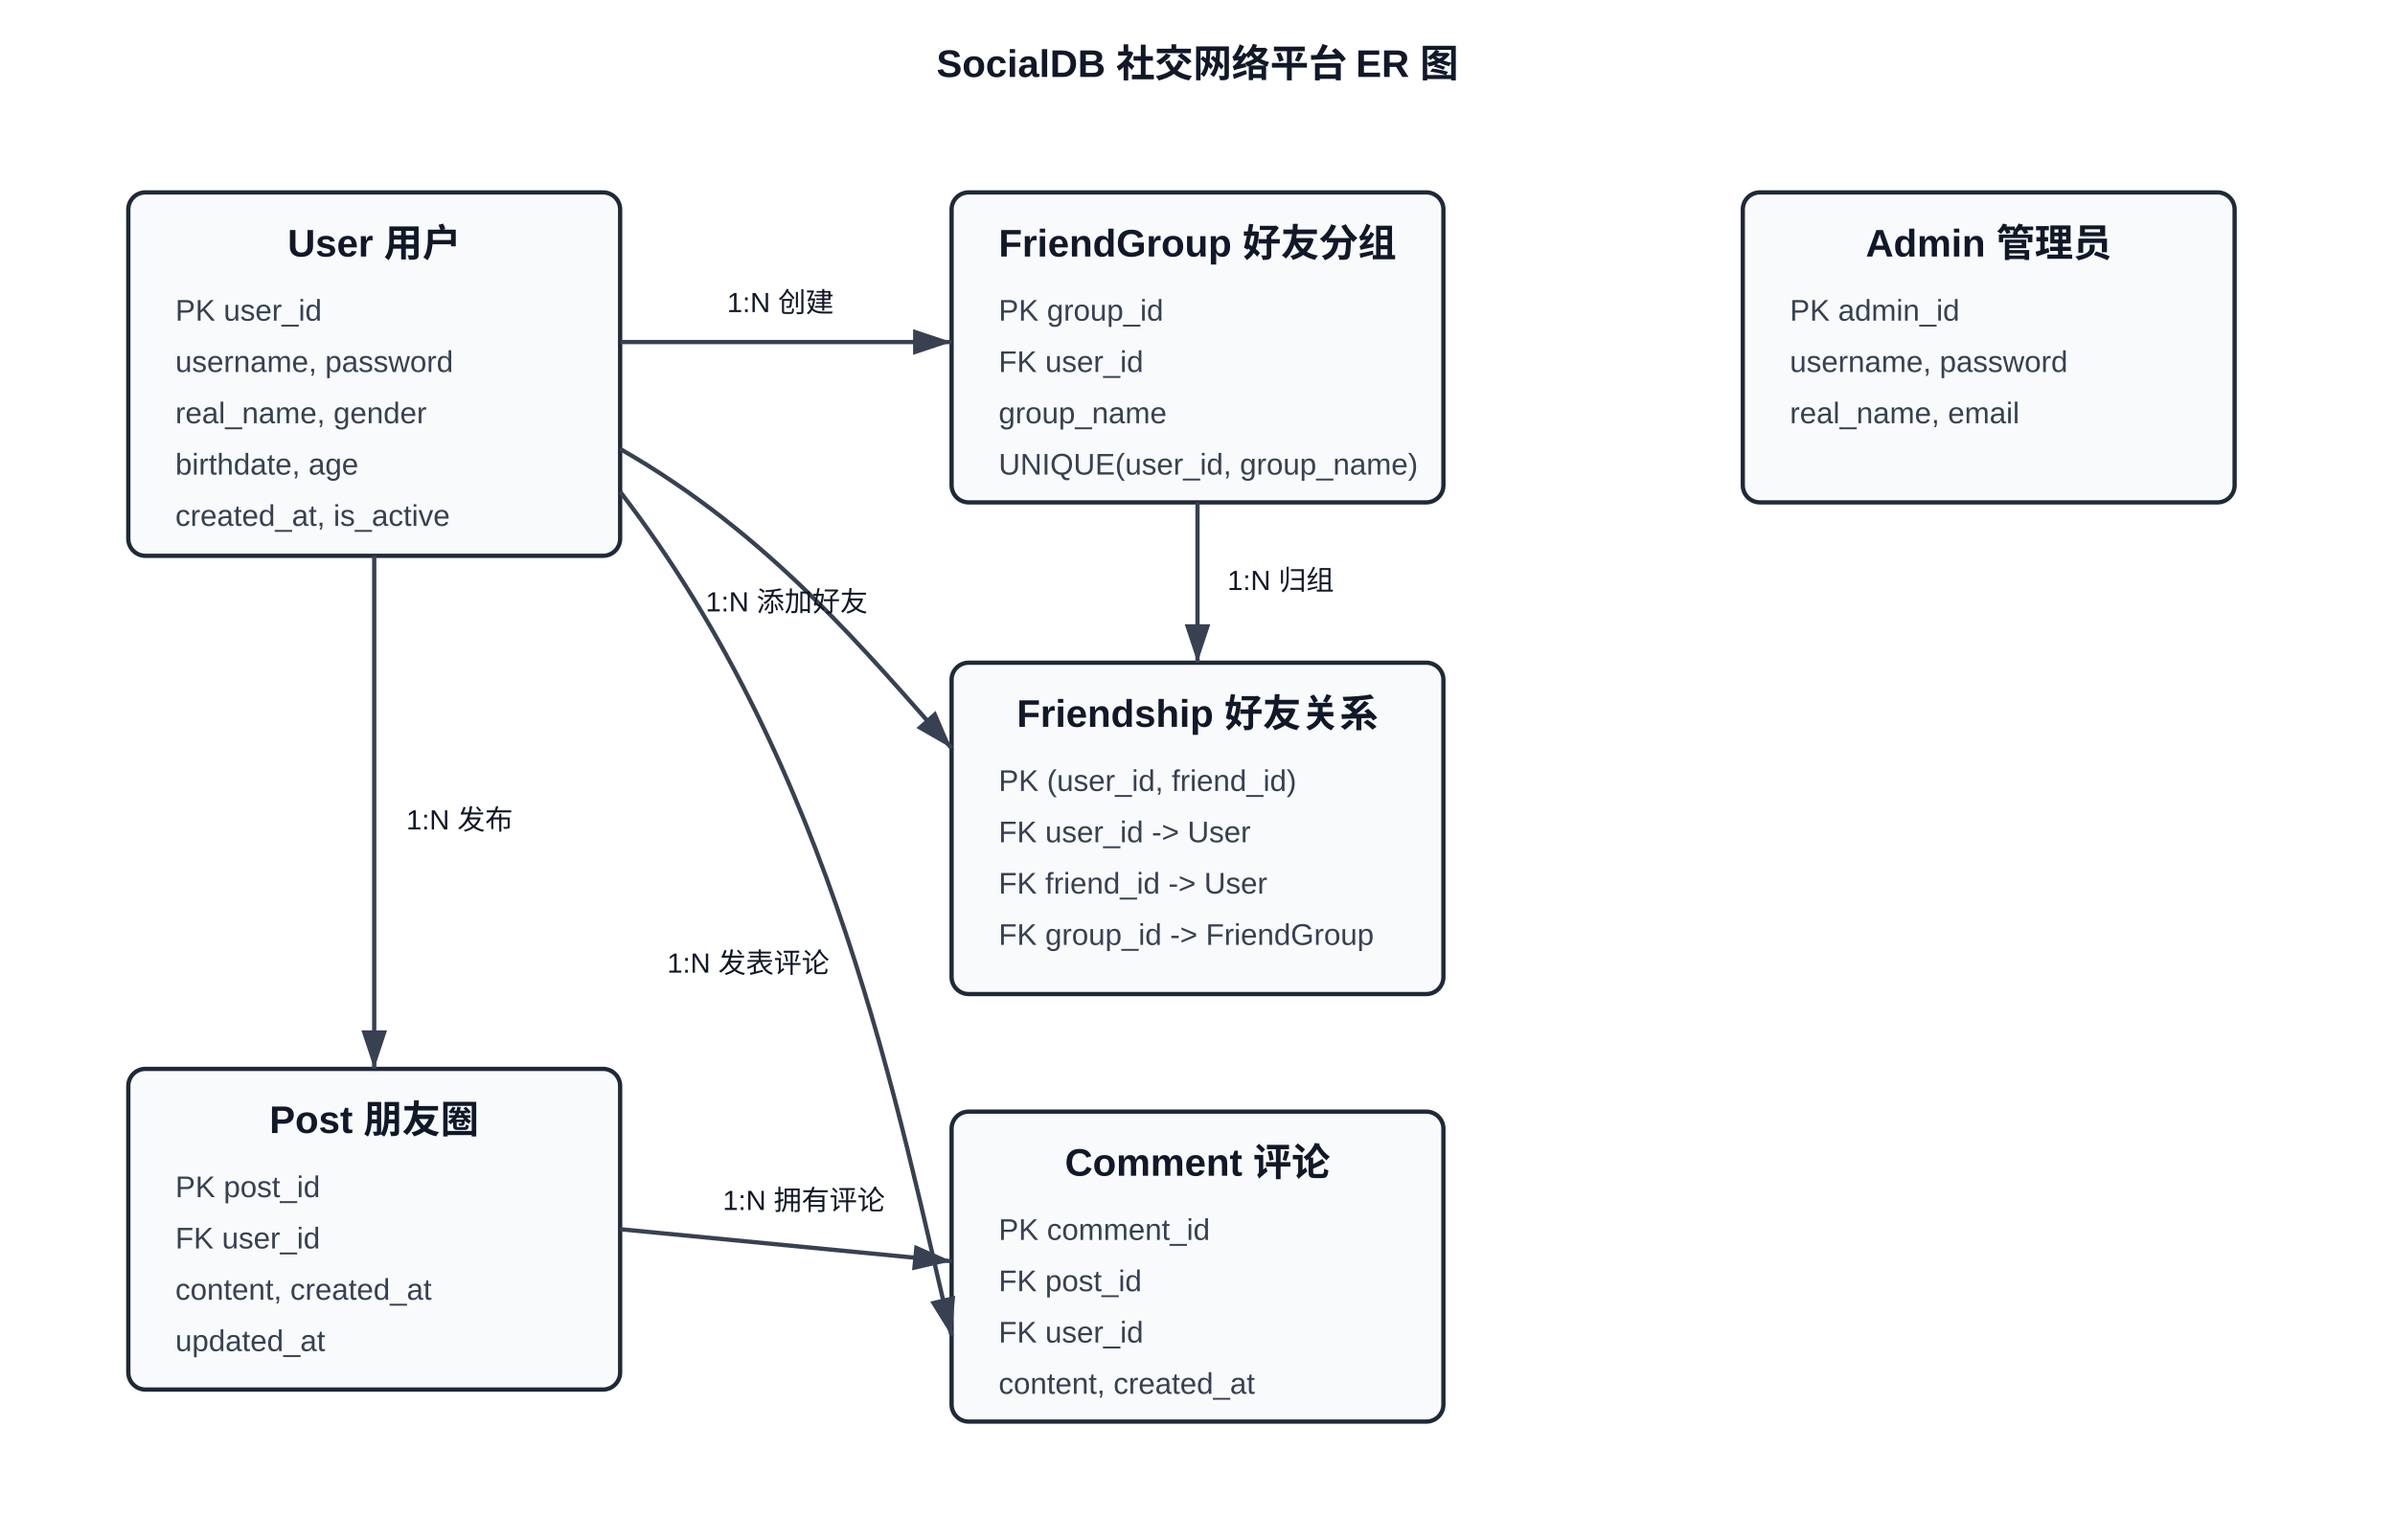
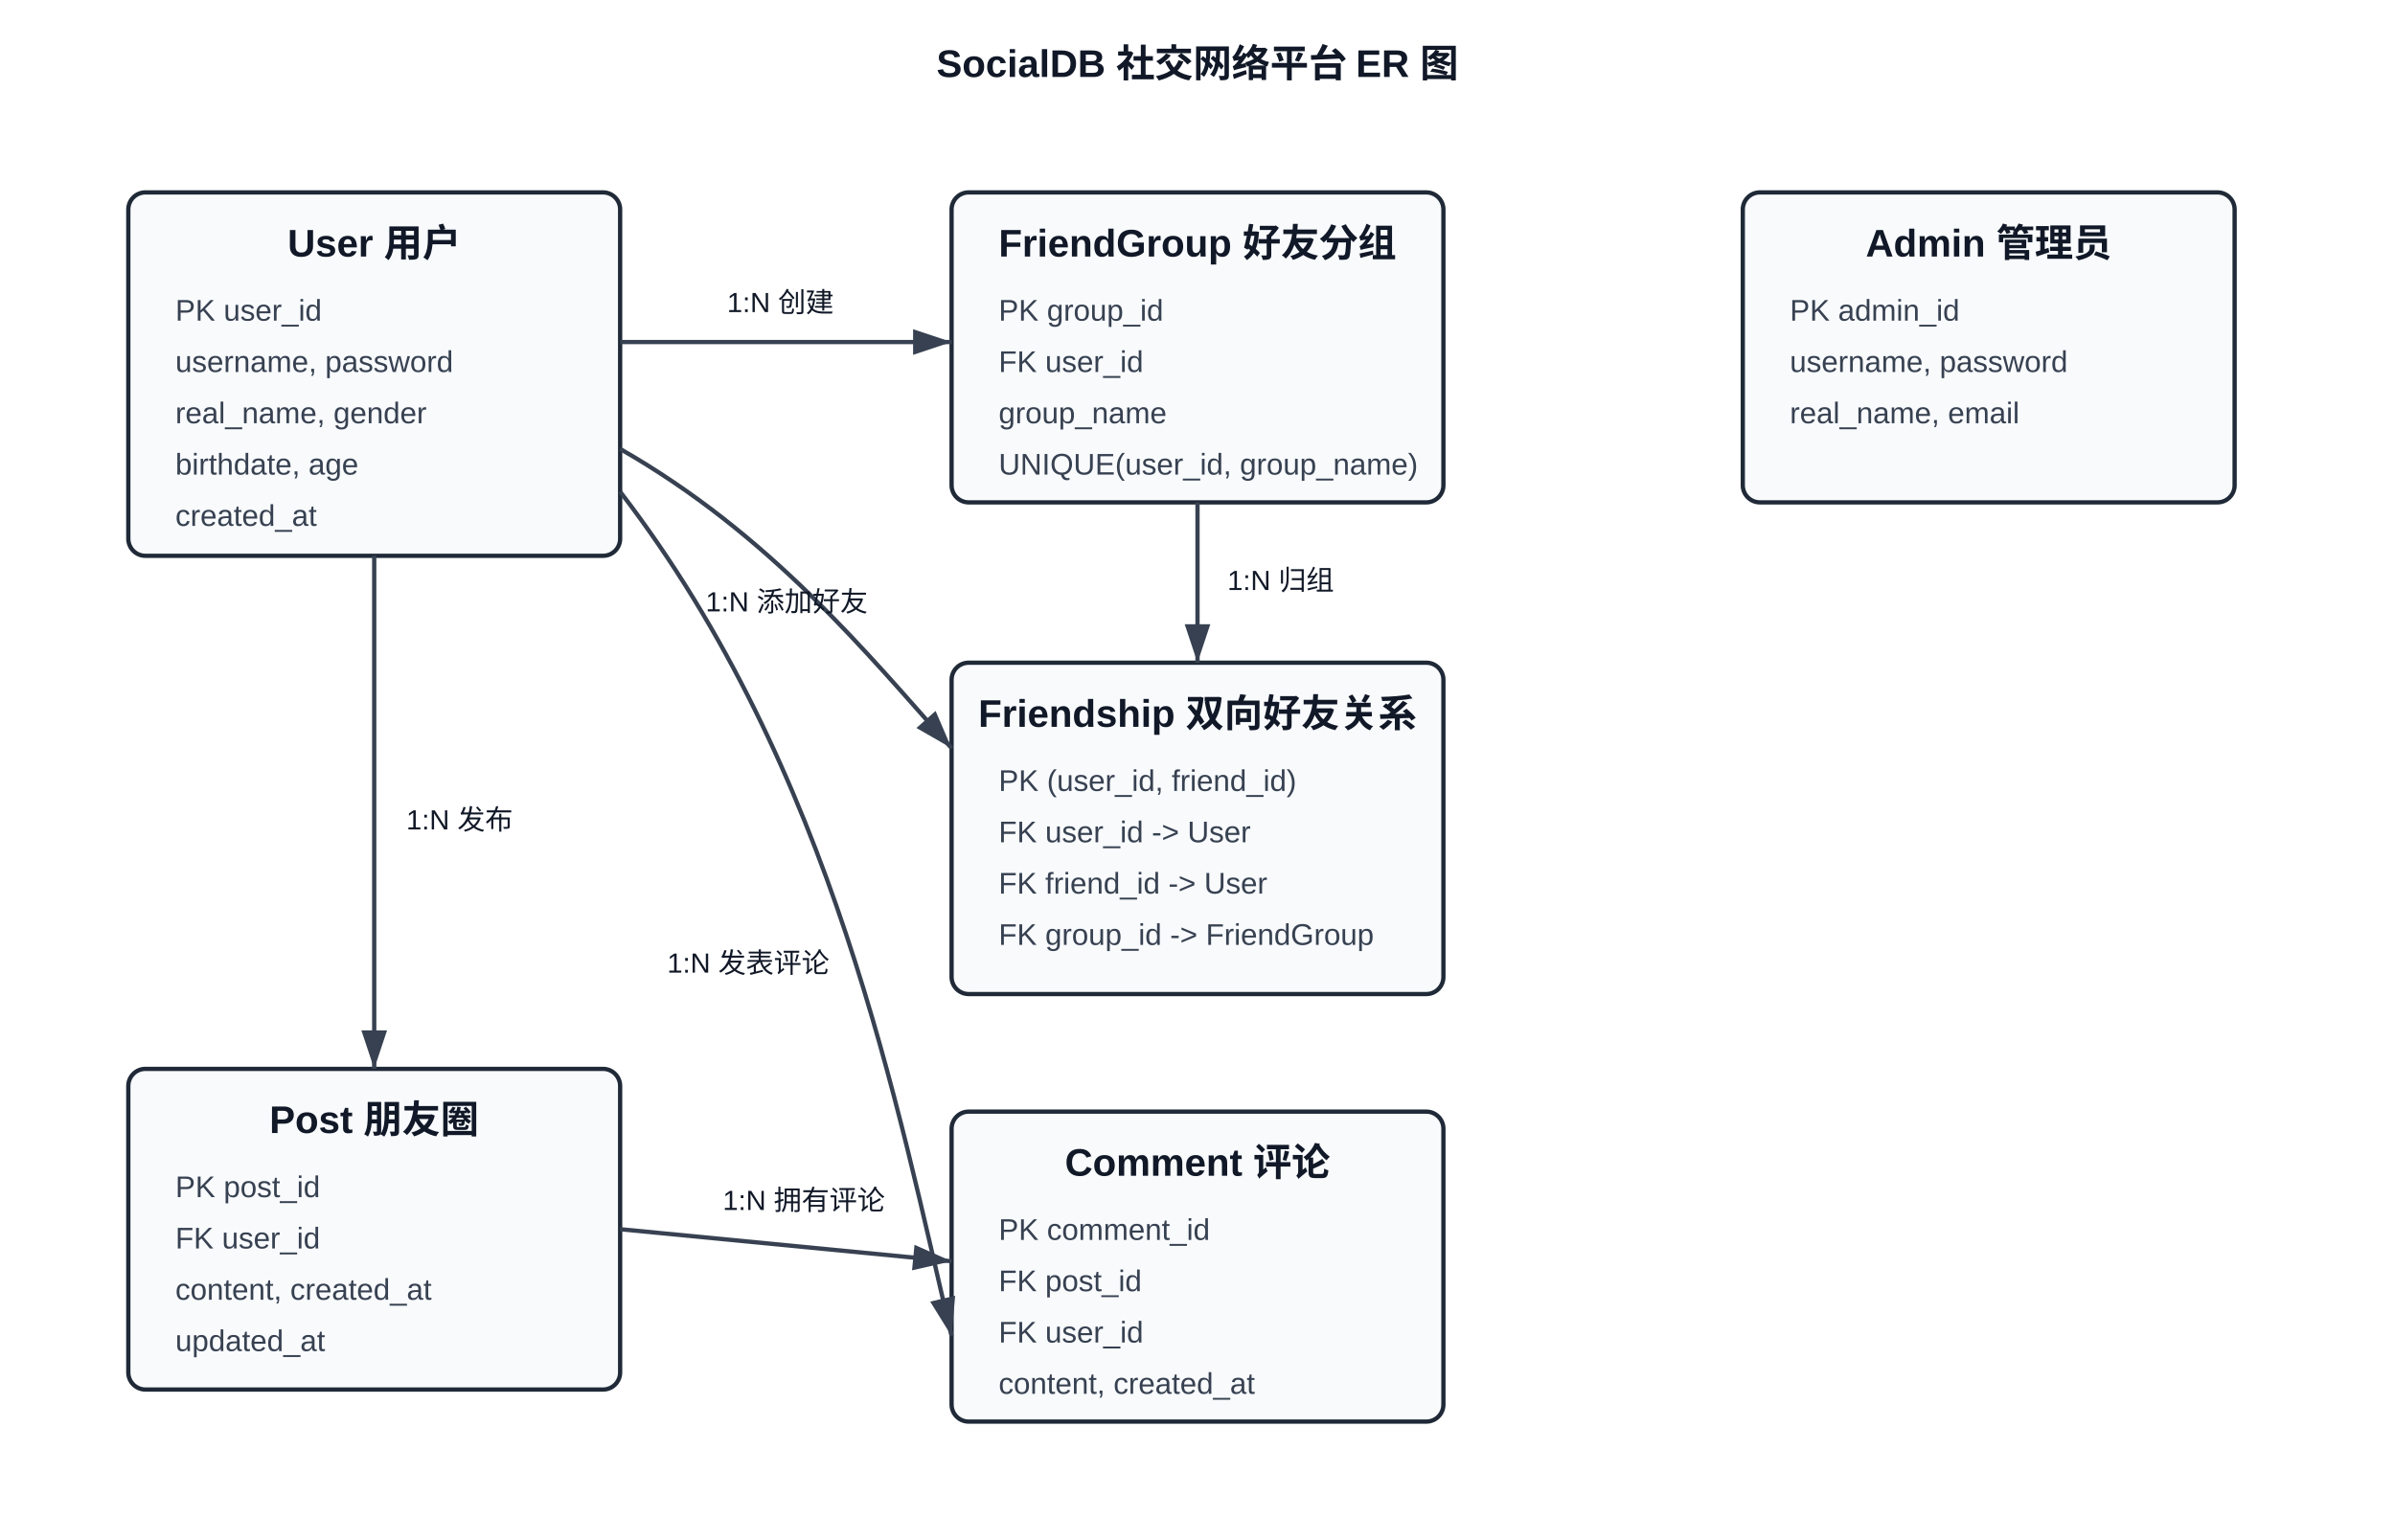
<svg xmlns="http://www.w3.org/2000/svg" width="1120" height="720" viewBox="0 0 1120 720">
  <defs>
    <style>
      .box { fill: #f8fafc; stroke: #1f2937; stroke-width: 2; rx: 8; }
      .title { font: 700 18px Arial, "PingFang SC", "Microsoft YaHei", sans-serif; fill: #111827; }
      .text { font: 14px Arial, "PingFang SC", "Microsoft YaHei", sans-serif; fill: #374151; }
      .line { stroke: #374151; stroke-width: 2; fill: none; marker-end: url(#arrow); }
      .rel { font: 13px Arial, "PingFang SC", "Microsoft YaHei", sans-serif; fill: #111827; }
    </style>
    <marker id="arrow" markerWidth="10" markerHeight="10" refX="9" refY="3" orient="auto" markerUnits="strokeWidth">
      <path d="M0,0 L0,6 L9,3 z" fill="#374151" />
    </marker>
  </defs>
  <text x="560" y="36" text-anchor="middle" class="title">SocialDB 社交网络平台 ER 图</text>
  <rect x="60" y="90" width="230" height="170" class="box" />
  <text x="175" y="120" text-anchor="middle" class="title">User 用户</text>
  <text x="82" y="150" class="text">PK user_id</text>
  <text x="82" y="174" class="text">username, password</text>
  <text x="82" y="198" class="text">real_name, gender</text>
  <text x="82" y="222" class="text">birthdate, age</text>
-   <text x="82" y="246" class="text">created_at, is_active</text>
+   <text x="82" y="246" class="text">created_at</text>
  <rect x="445" y="90" width="230" height="145" class="box" />
  <text x="560" y="120" text-anchor="middle" class="title">FriendGroup 好友分组</text>
  <text x="467" y="150" class="text">PK group_id</text>
  <text x="467" y="174" class="text">FK user_id</text>
  <text x="467" y="198" class="text">group_name</text>
  <text x="467" y="222" class="text">UNIQUE(user_id, group_name)</text>
  <rect x="815" y="90" width="230" height="145" class="box" />
  <text x="930" y="120" text-anchor="middle" class="title">Admin 管理员</text>
  <text x="837" y="150" class="text">PK admin_id</text>
  <text x="837" y="174" class="text">username, password</text>
  <text x="837" y="198" class="text">real_name, email</text>
  <rect x="445" y="310" width="230" height="155" class="box" />
-   <text x="560" y="340" text-anchor="middle" class="title">Friendship 好友关系</text>
+   <text x="560" y="340" text-anchor="middle" class="title">Friendship 双向好友关系</text>
  <text x="467" y="370" class="text">PK (user_id, friend_id)</text>
  <text x="467" y="394" class="text">FK user_id -&gt; User</text>
  <text x="467" y="418" class="text">FK friend_id -&gt; User</text>
  <text x="467" y="442" class="text">FK group_id -&gt; FriendGroup</text>
  <rect x="60" y="500" width="230" height="150" class="box" />
  <text x="175" y="530" text-anchor="middle" class="title">Post 朋友圈</text>
  <text x="82" y="560" class="text">PK post_id</text>
  <text x="82" y="584" class="text">FK user_id</text>
  <text x="82" y="608" class="text">content, created_at</text>
  <text x="82" y="632" class="text">updated_at</text>
  <rect x="445" y="520" width="230" height="145" class="box" />
  <text x="560" y="550" text-anchor="middle" class="title">Comment 评论</text>
  <text x="467" y="580" class="text">PK comment_id</text>
  <text x="467" y="604" class="text">FK post_id</text>
  <text x="467" y="628" class="text">FK user_id</text>
  <text x="467" y="652" class="text">content, created_at</text>
  <path d="M290 160 L445 160" class="line" />
  <text x="340" y="146" class="rel">1:N 创建</text>
  <path d="M290 210 C360 250 405 305 445 350" class="line" />
  <text x="330" y="286" class="rel">1:N 添加好友</text>
  <path d="M560 235 L560 310" class="line" />
  <text x="574" y="276" class="rel">1:N 归组</text>
  <path d="M175 260 L175 500" class="line" />
  <text x="190" y="388" class="rel">1:N 发布</text>
  <path d="M290 575 L445 590" class="line" />
  <text x="338" y="566" class="rel">1:N 拥有评论</text>
  <path d="M290 230 C390 360 420 520 445 625" class="line" />
  <text x="312" y="455" class="rel">1:N 发表评论</text>
</svg>
